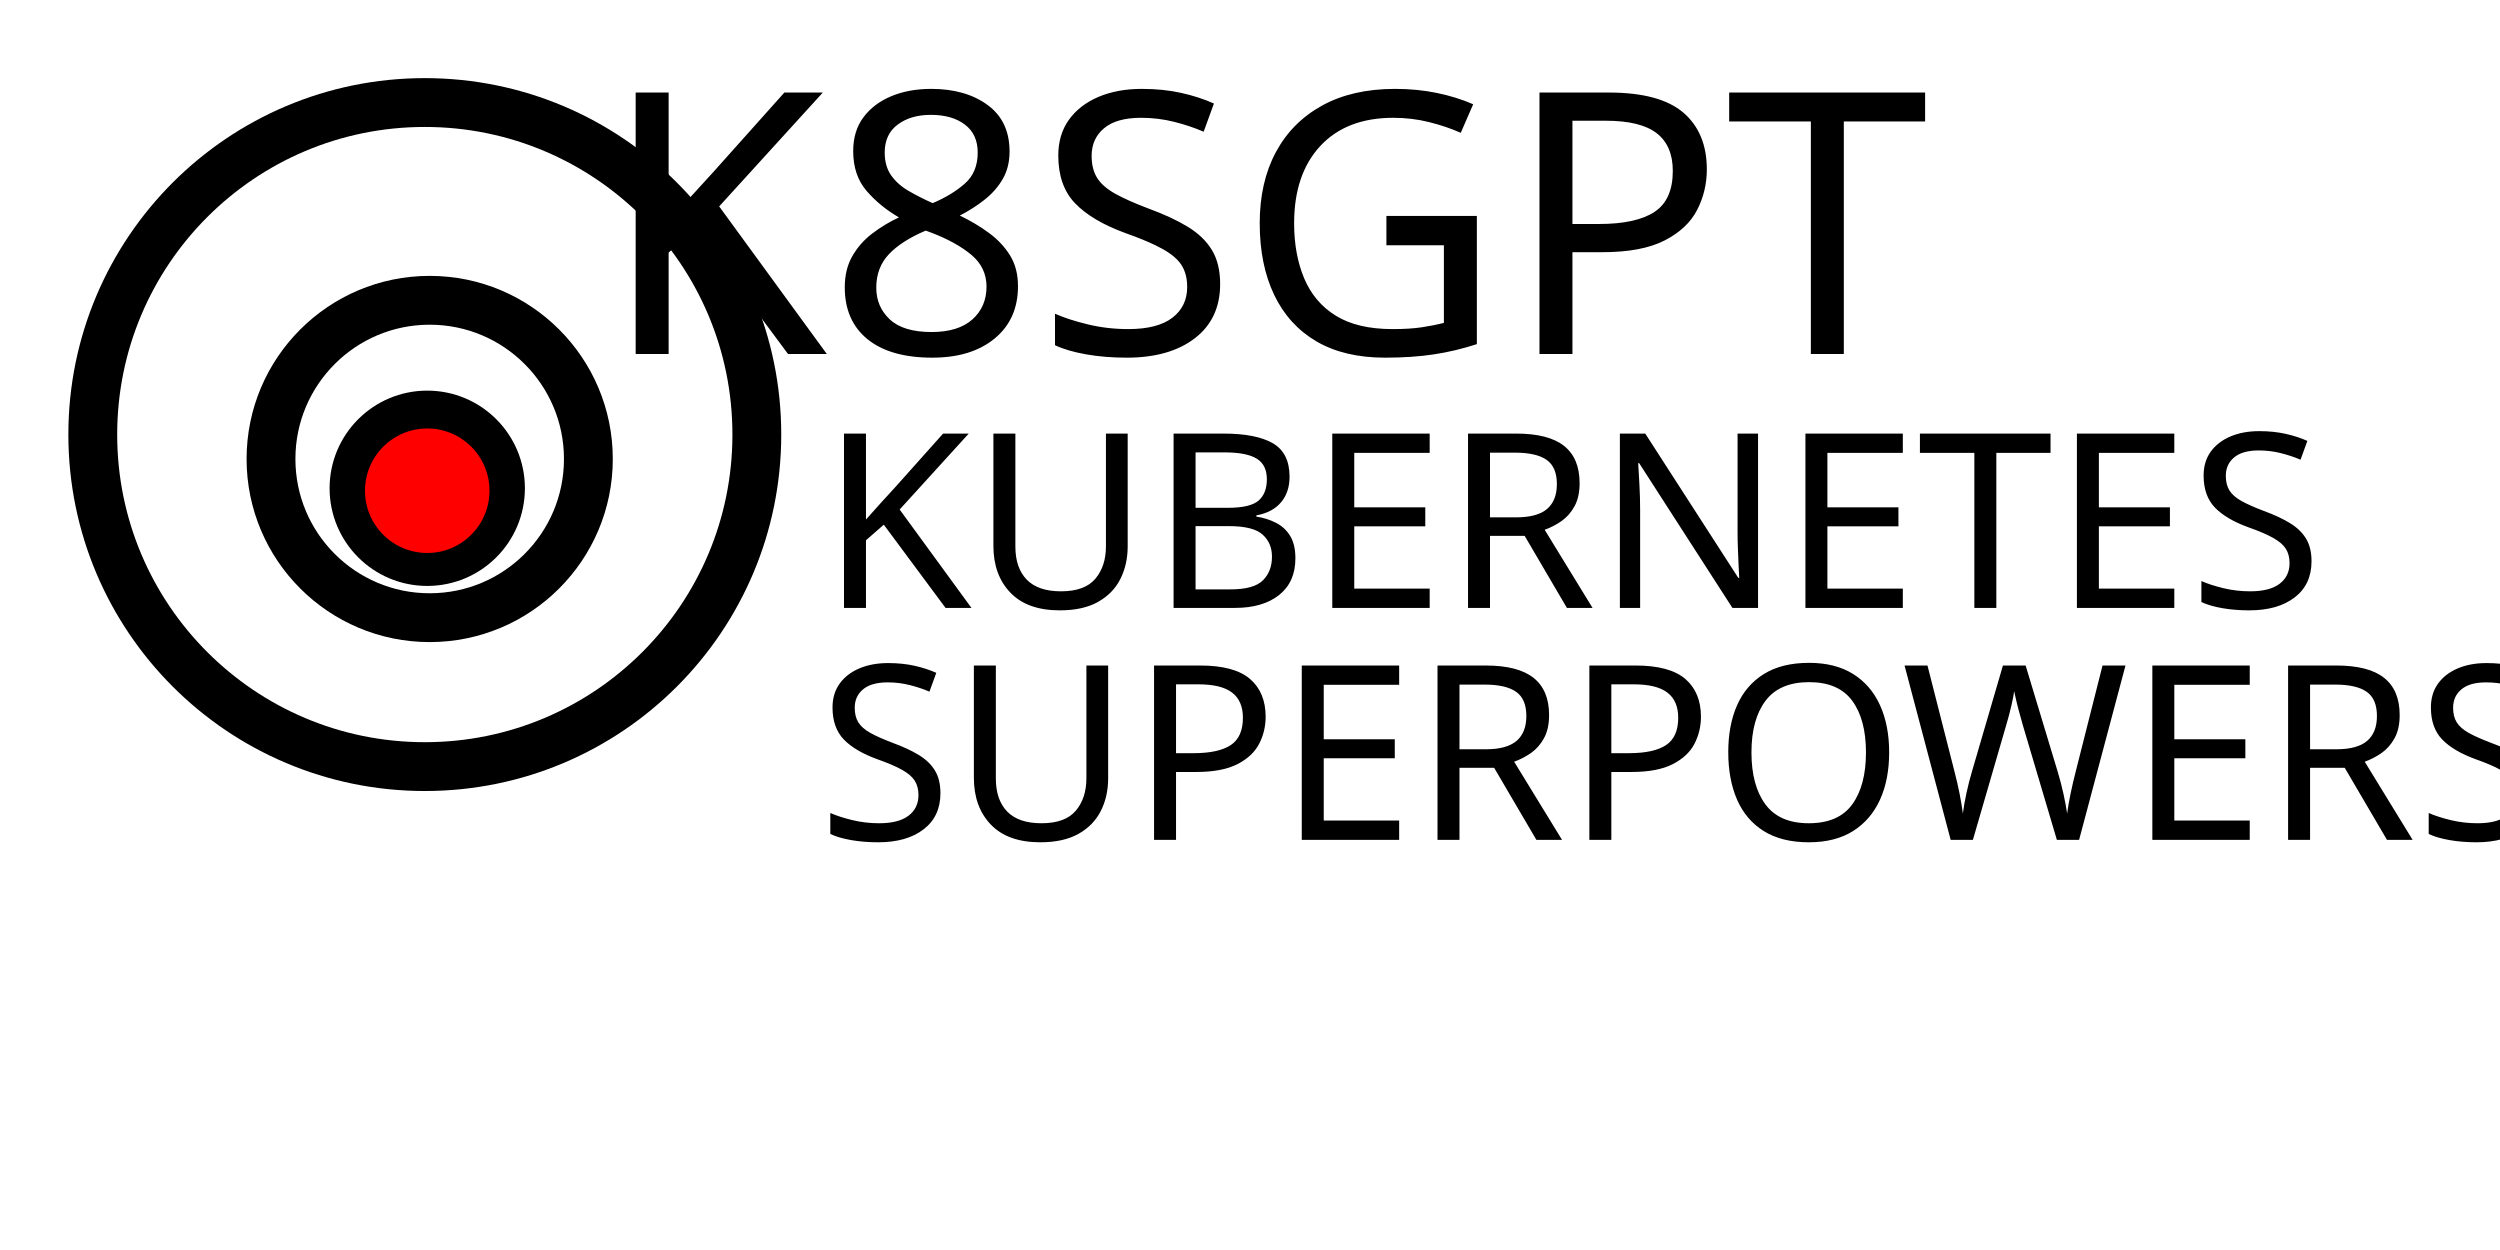
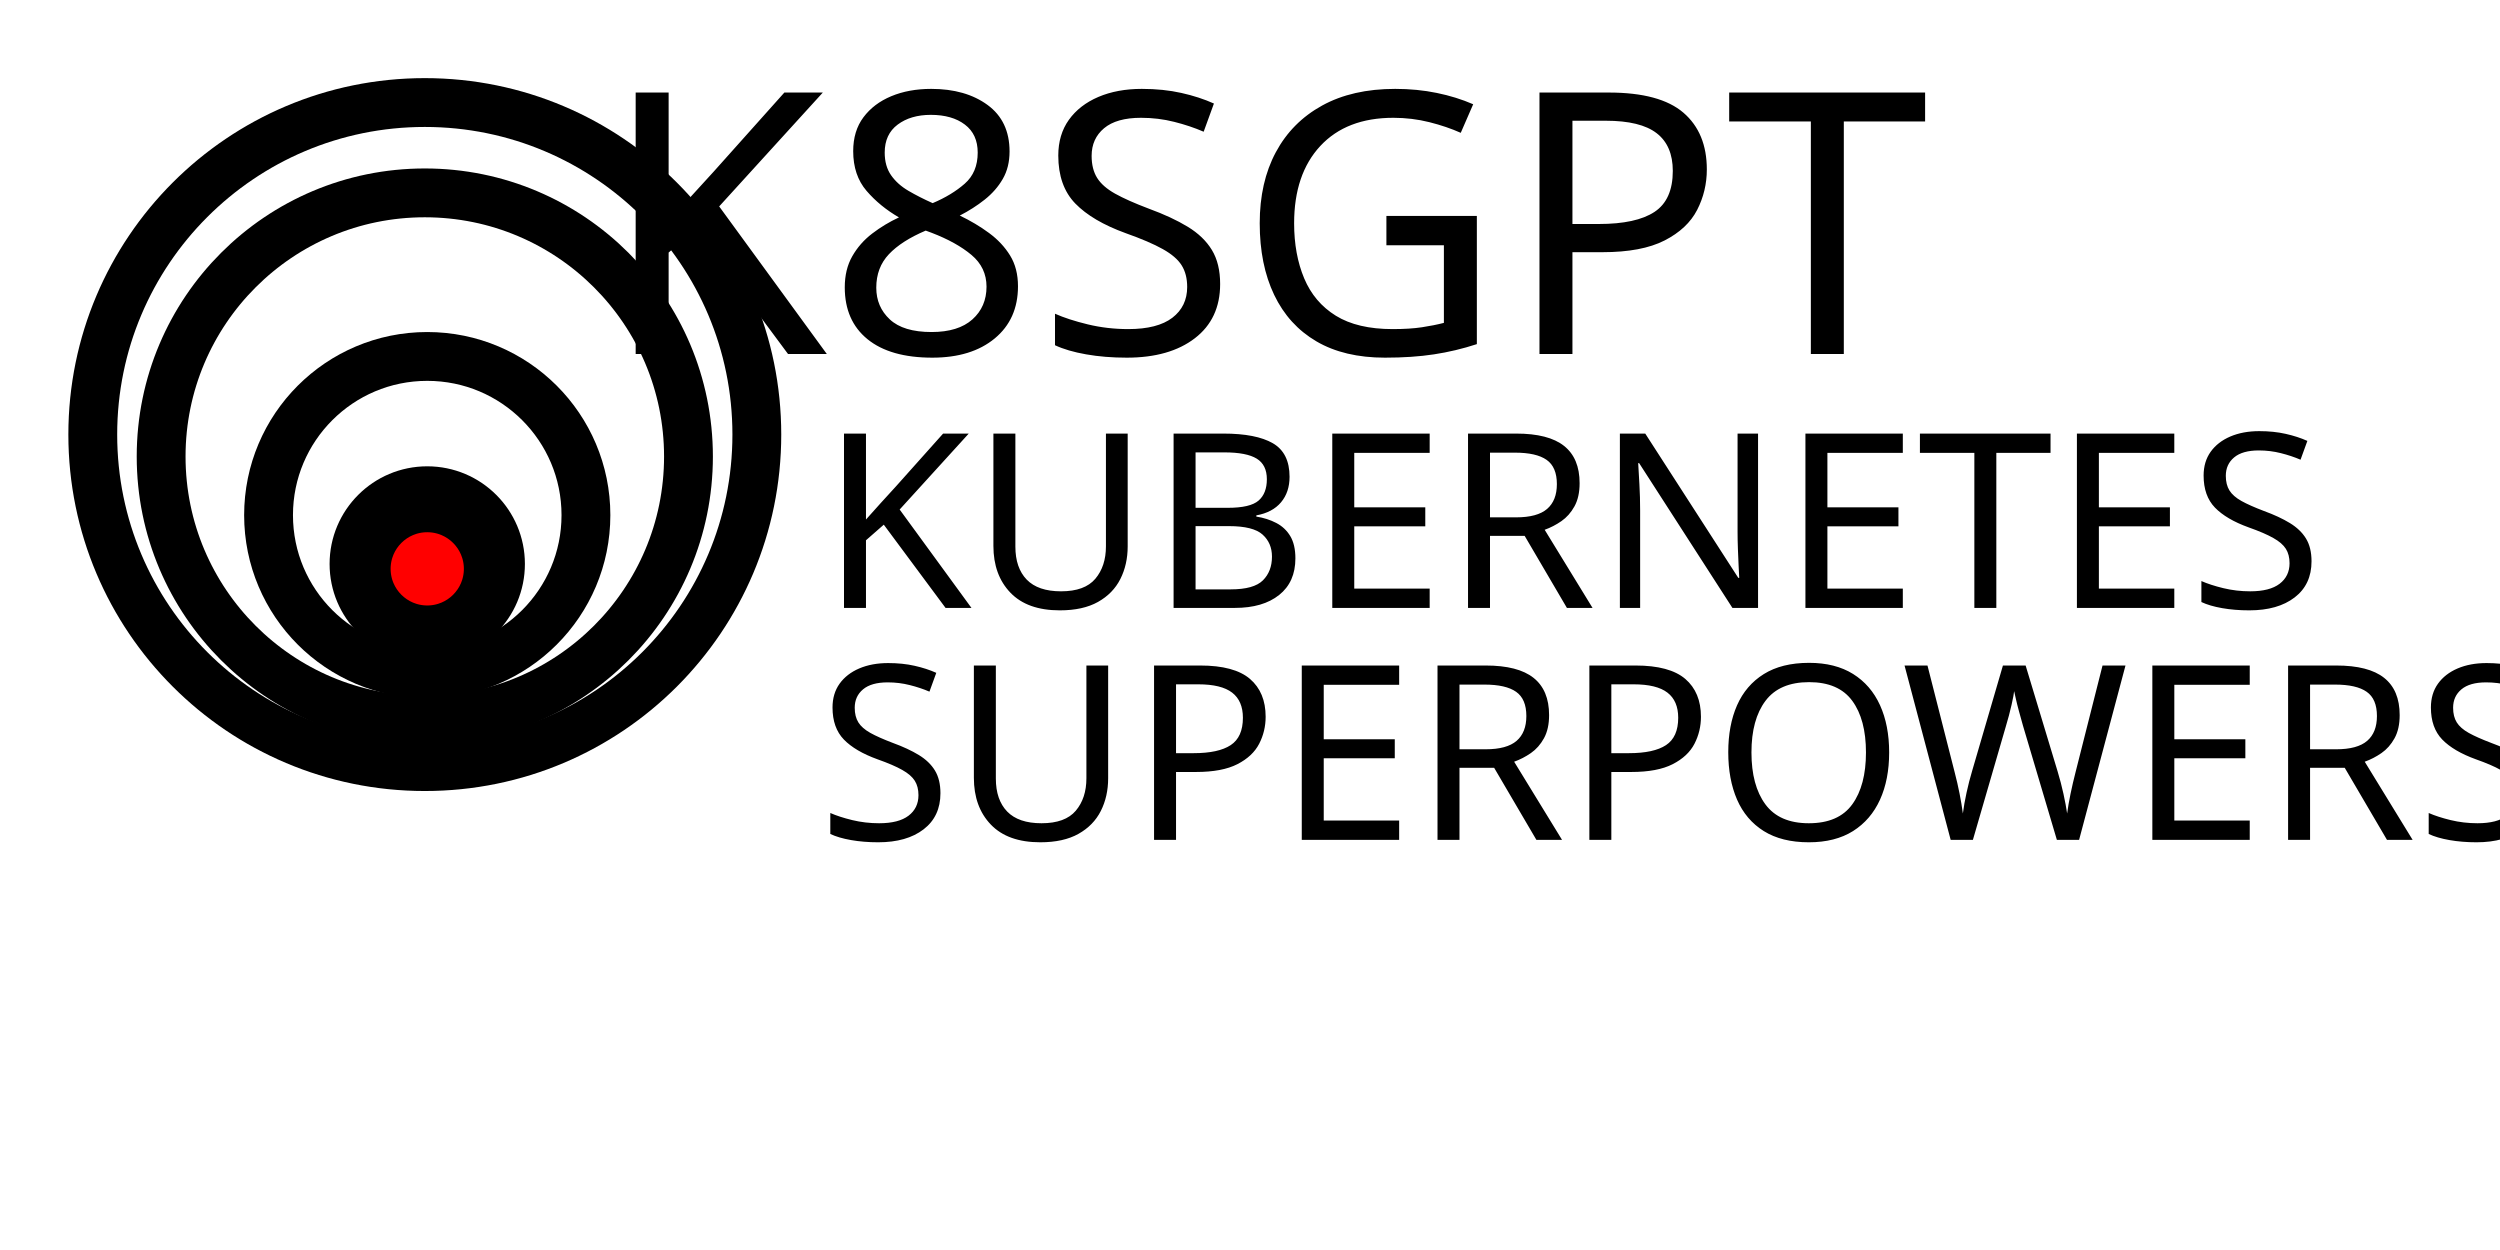
- <svg xmlns="http://www.w3.org/2000/svg" version="1.1" baseProfile="full" width="1024px" height="512px" viewBox="0 0 512 512" preserveAspectRatio="xMidYMid meet" id="svg_document" style="zoom: 1;">
+ <svg xmlns="http://www.w3.org/2000/svg" height="512px" style="zoom: 1;" cursor="default" id="svg_document" width="1024px" baseProfile="full" version="1.1" preserveAspectRatio="xMidYMid meet" viewBox="0 0 512 512">
  <defs id="svg_document_defs" />
  <g id="main_group">
    <text id="sample_text_element" style="outline-style:none;" xml:space="preserve" x="262px" text-rendering="geometricPrecision" font-family="Antonio" y="145px" fill="black" font-size="150px" transform="" text-anchor="middle">K8SGPT</text>
    <text id="text1" style="outline-style:none;" xml:space="preserve" x="80px" text-rendering="geometricPrecision" font-family="Antonio" y="249px" fill="black" font-size="100px" transform="" text-anchor="start">KUBERNETES</text>
    <text id="text2" style="outline-style:none;" xml:space="preserve" x="79px" text-rendering="geometricPrecision" font-family="Antonio" y="344px" fill="black" font-size="100px" transform="" text-anchor="start">SUPERPOWERS</text>
  </g>
-   <circle stroke="#000000" cx="-82px" id="circle1" stroke-width="20px" cy="178px" fill="none" r="136px" transform="" />
-   <circle stroke="#000000" transform="" id="circle2" stroke-width="20px" cy="200px" fill="none" r="30px" cx="-81px" />
-   <circle stroke="#000000" id="circle3" stroke-width="20px" cy="188px" fill="none" r="65px" transform="" cx="-80px" />
-   <circle stroke="#000000" transform="" id="circle4" stroke-width="3px" cy="201px" fill="#ff0000" r="27px" cx="-81px" />
+   <circle stroke="#000000" id="circle1" stroke-width="20px" cy="178px" fill="none" r="136px" transform="" cx="-82px" />
+   <circle stroke="#000000" id="circle2" stroke-width="20px" cy="231px" fill="none" r="30px" cx="-81px" transform="" />
+   <circle stroke="#000000" id="circle3" stroke-width="20px" cy="211px" fill="none" r="65px" transform="" cx="-81px" />
+   <circle stroke="#000000" id="circle4" stroke-width="20px" cy="187px" fill="none" r="108px" cx="-82px" transform="" />
+   <circle stroke="#000000" id="circle5" stroke-width="20px" cy="233px" fill="#ff0000" r="25px" cx="-81px" transform="" />
</svg>
